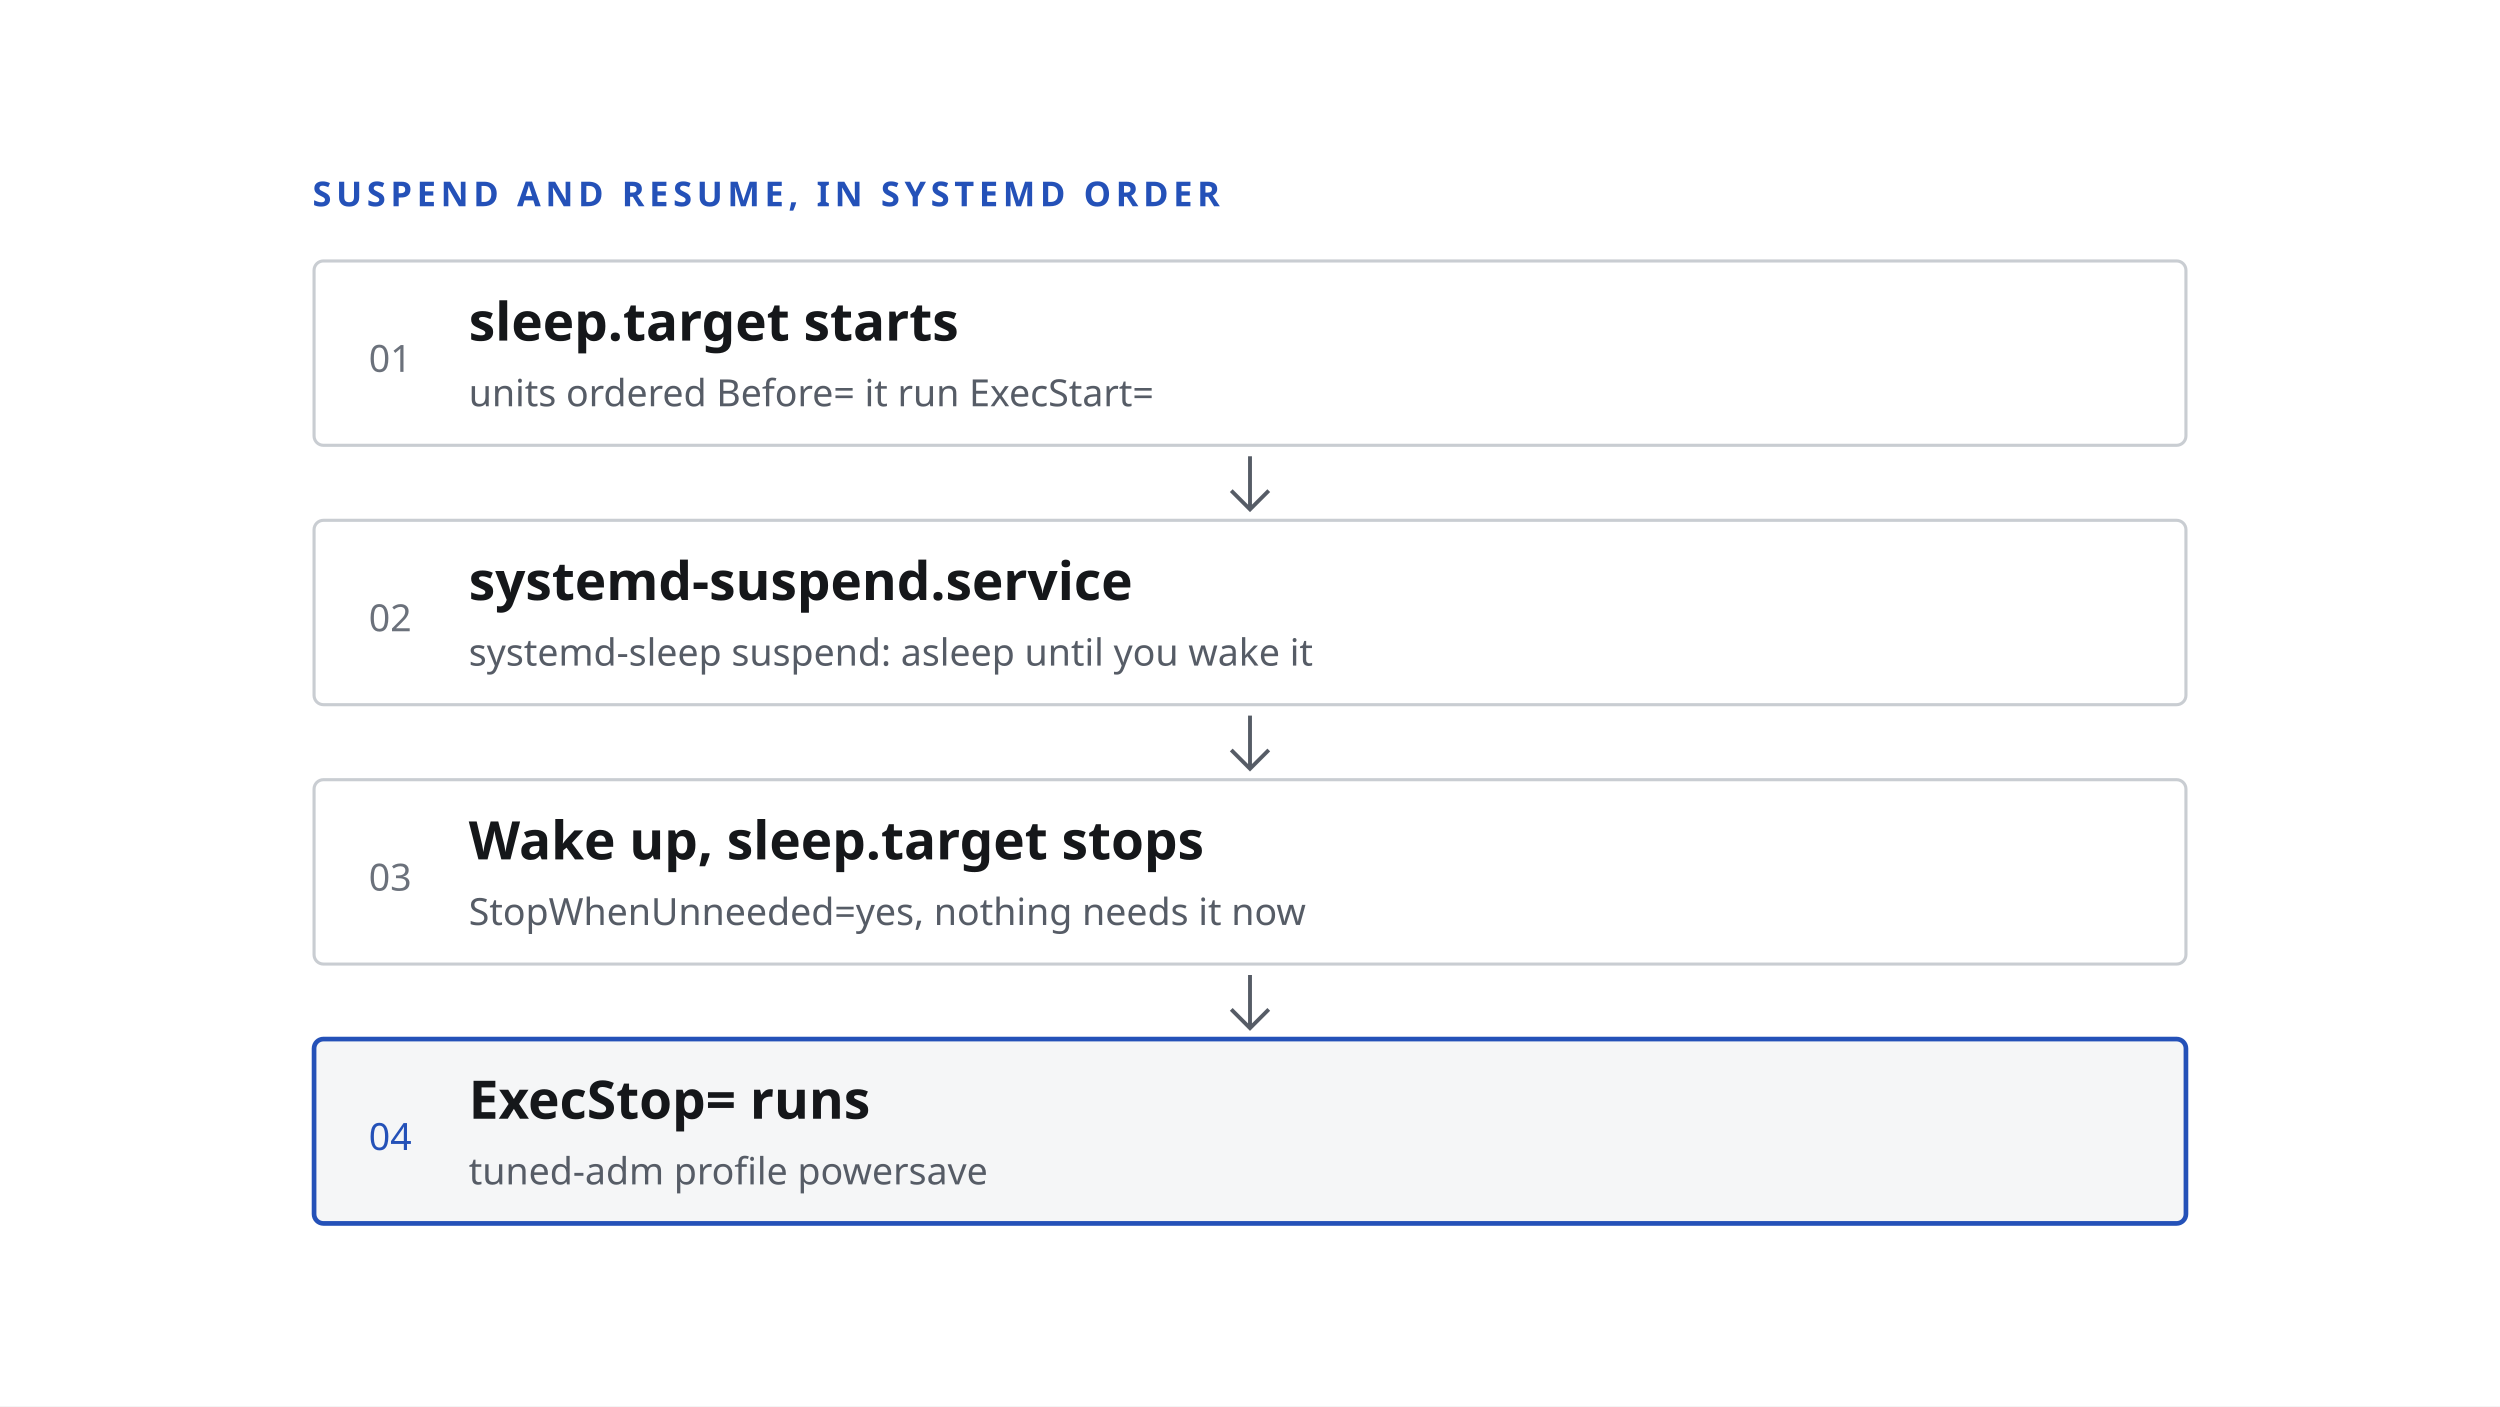
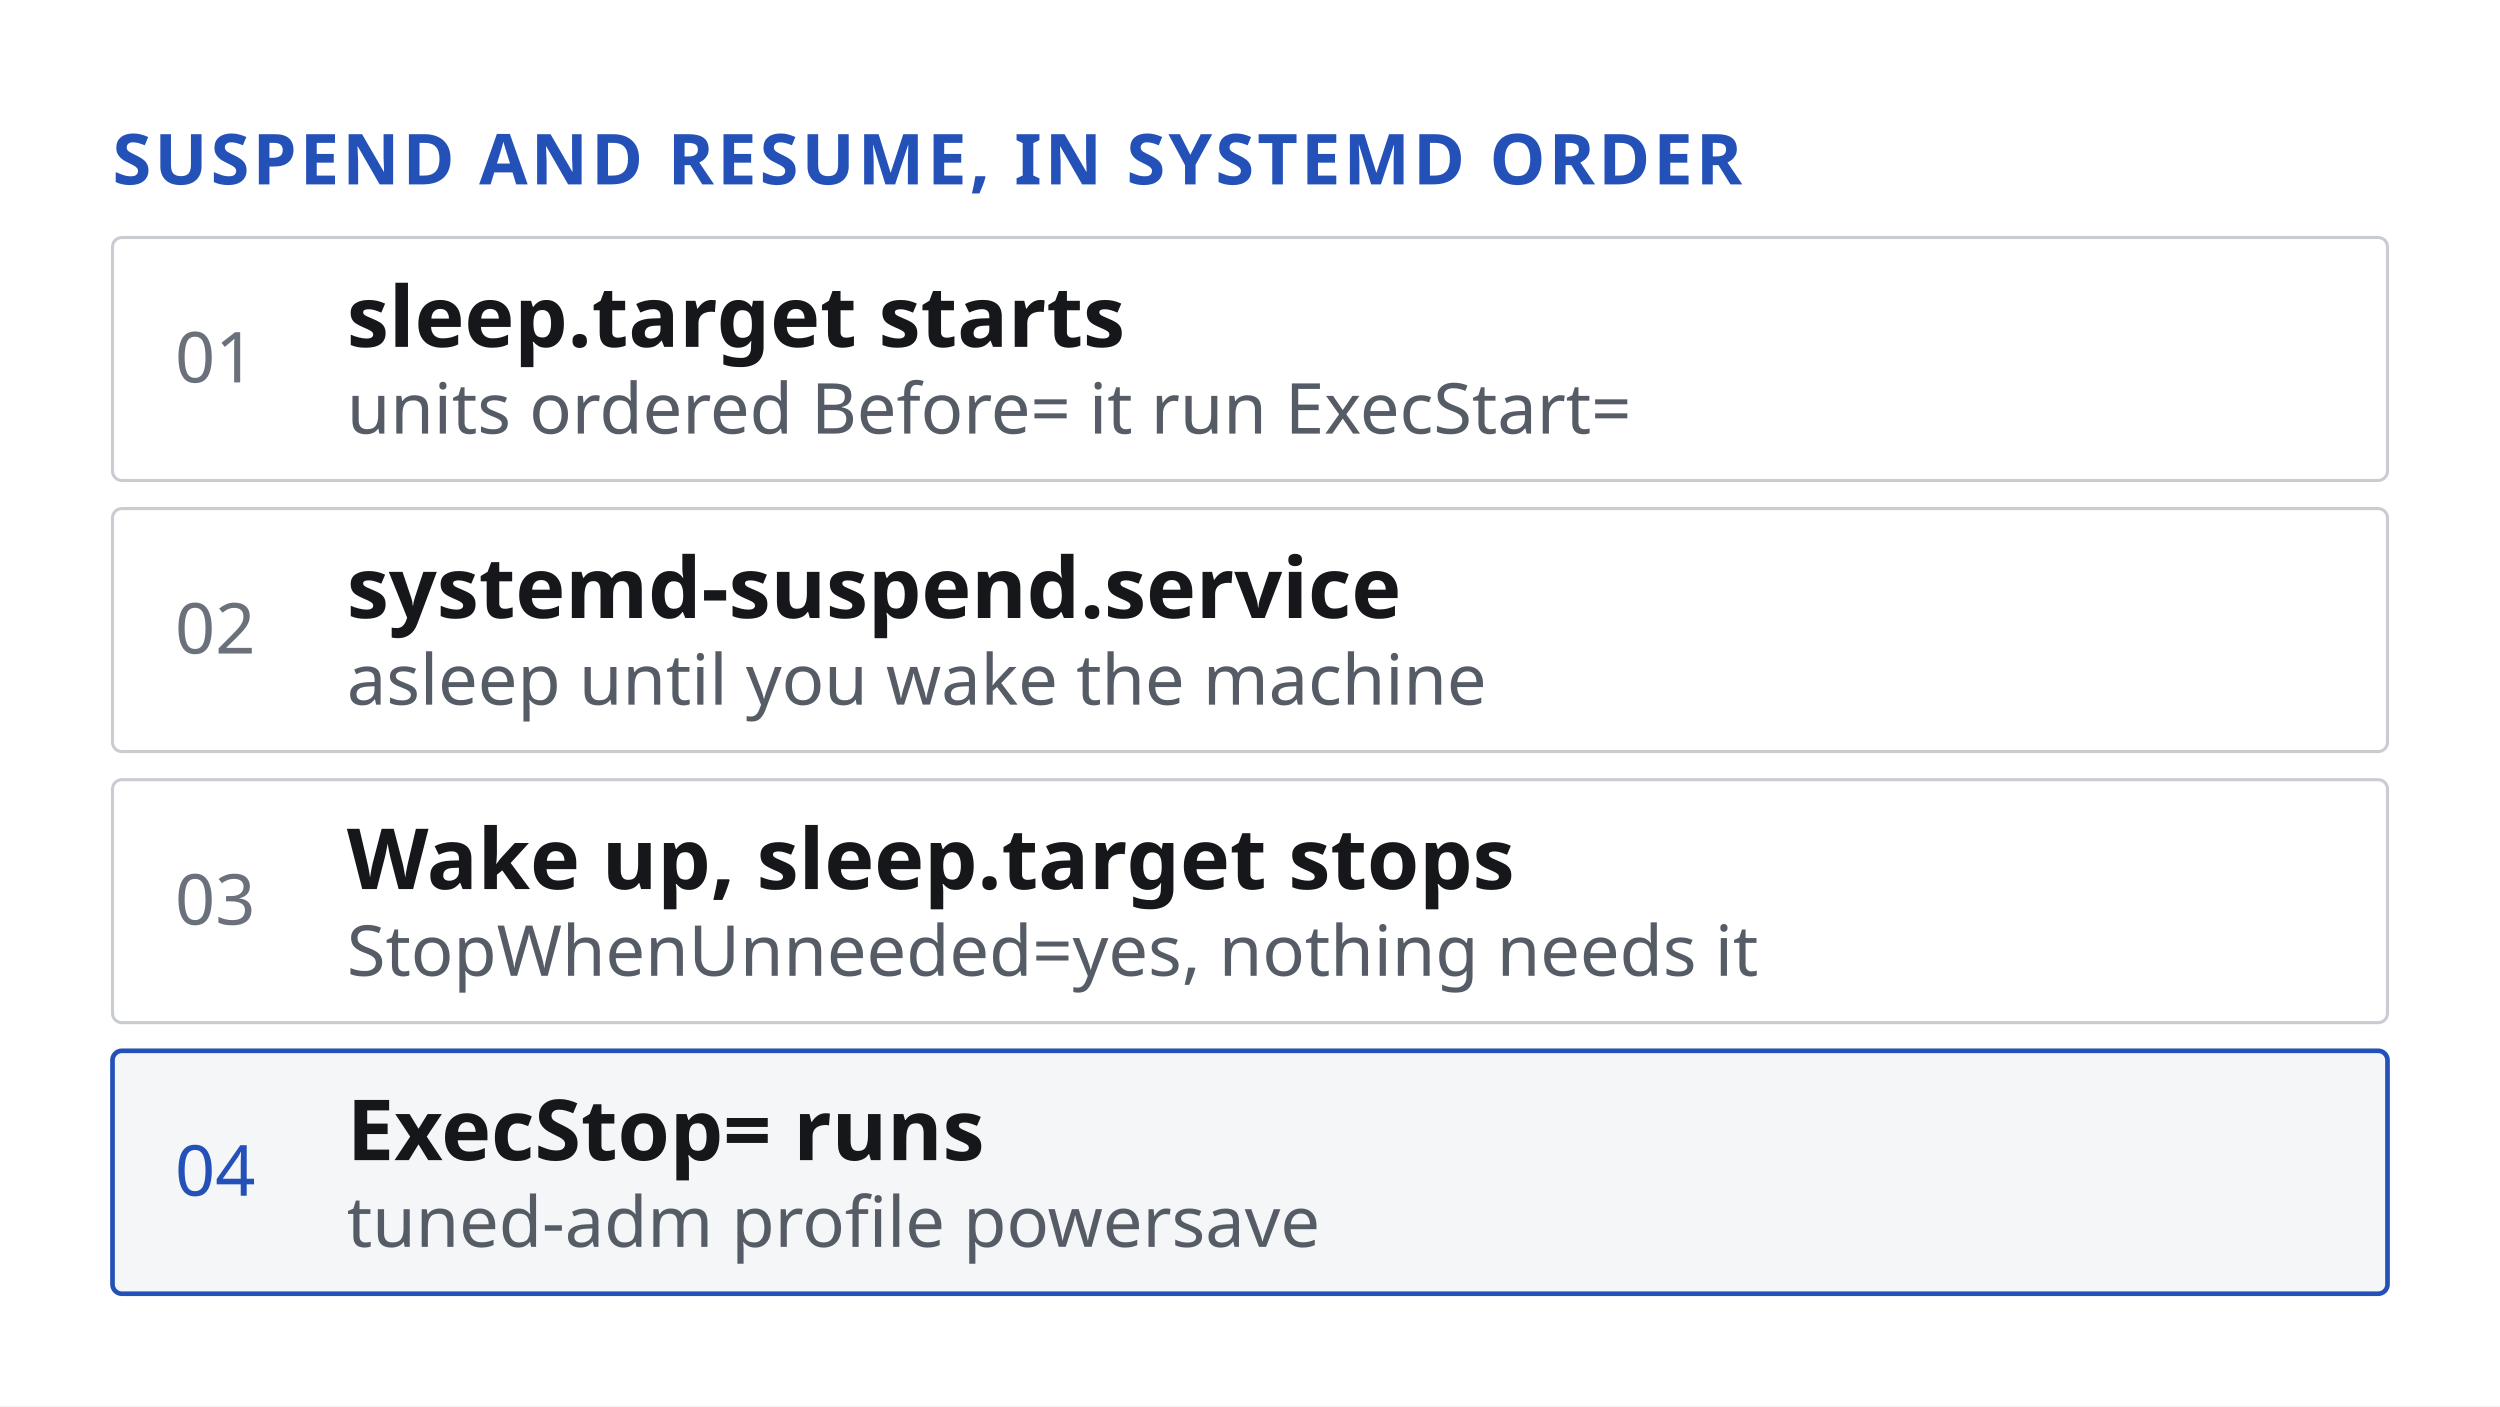
<svg xmlns="http://www.w3.org/2000/svg" width="1600" height="900" viewBox="0 0 1600 900">
-   <style>.s{font-family:"IBM Plex Sans";}.m{font-family:"IBM Plex Mono";}</style>
+   <style>.s{font-family:"IBM Plex Sans";}.m{font-family:"JetBrains Mono";}</style>
  <rect width="1600" height="900" fill="#ffffff" />
-   <g transform="translate(0,-14)">
-     <text class="m" x="200" y="146" font-size="22" font-weight="600" letter-spacing="3" fill="#2451b8">SUSPEND AND RESUME, IN SYSTEMD ORDER</text>
-     <g>
-       <rect x="201" y="181" width="1198" height="118" rx="6" fill="#ffffff" stroke="#c9cdd2" stroke-width="2" />
-       <text class="m" x="236" y="252" font-size="24" fill="#6b717b">01</text>
-       <text class="s" x="300" y="232" font-size="34" font-weight="600" fill="#15171a">sleep.target starts</text>
-       <text class="m" x="300" y="274" font-size="24" fill="#565c66">units ordered Before= it run ExecStart=</text>
-     </g>
-     <path d="M800 306 V340 M788 328 L800 340 L812 328" stroke="#565c66" stroke-width="2.5" fill="none" />
-     <g>
-       <rect x="201" y="347" width="1198" height="118" rx="6" fill="#ffffff" stroke="#c9cdd2" stroke-width="2" />
-       <text class="m" x="236" y="418" font-size="24" fill="#6b717b">02</text>
-       <text class="s" x="300" y="398" font-size="34" font-weight="600" fill="#15171a">systemd-suspend.service</text>
-       <text class="m" x="300" y="440" font-size="24" fill="#565c66">systemd-sleep suspend: asleep until you wake it</text>
-     </g>
-     <path d="M800 472 V506 M788 494 L800 506 L812 494" stroke="#565c66" stroke-width="2.5" fill="none" />
-     <g>
-       <rect x="201" y="513" width="1198" height="118" rx="6" fill="#ffffff" stroke="#c9cdd2" stroke-width="2" />
-       <text class="m" x="236" y="584" font-size="24" fill="#6b717b">03</text>
-       <text class="s" x="300" y="564" font-size="34" font-weight="600" fill="#15171a">Wake up, sleep.target stops</text>
-       <text class="m" x="300" y="606" font-size="24" fill="#565c66">StopWhenUnneeded=yes, nothing needs it now</text>
-     </g>
-     <path d="M800 638 V672 M788 660 L800 672 L812 660" stroke="#565c66" stroke-width="2.5" fill="none" />
-     <g>
-       <rect x="201" y="679" width="1198" height="118" rx="6" fill="#f5f6f7" stroke="#2451b8" stroke-width="3" />
-       <text class="m" x="236" y="750" font-size="24" fill="#2451b8">04</text>
-       <text class="s" x="300" y="730" font-size="34" font-weight="600" fill="#15171a">ExecStop= runs</text>
-       <text class="m" x="300" y="772" font-size="24" fill="#565c66">tuned-adm profile powersave</text>
-     </g>
-   </g>
+   <text class="m" x="72" y="118" font-size="45" font-weight="600" fill="#2451b8" text-anchor="start" letter-spacing="2">SUSPEND AND RESUME, IN SYSTEMD ORDER</text>
+   <rect x="72" y="152.0" width="1456" height="155.5" rx="6" fill="#ffffff" stroke="#c9cdd2" stroke-width="2" />
+   <text class="m" x="112" y="244.75" font-size="45" font-weight="500" fill="#6b717b" text-anchor="start">01</text>
+   <text class="m" x="222" y="222.0" font-size="54" font-weight="600" fill="#15171a" text-anchor="start">sleep.target starts</text>
+   <text class="s" x="222" y="277.5" font-size="45" font-weight="400" fill="#565c66" text-anchor="start">units ordered Before= it run ExecStart=</text>
+   <rect x="72" y="325.5" width="1456" height="155.5" rx="6" fill="#ffffff" stroke="#c9cdd2" stroke-width="2" />
+   <text class="m" x="112" y="418.25" font-size="45" font-weight="500" fill="#6b717b" text-anchor="start">02</text>
+   <text class="m" x="222" y="395.5" font-size="54" font-weight="600" fill="#15171a" text-anchor="start">systemd-suspend.service</text>
+   <text class="s" x="222" y="451.0" font-size="45" font-weight="400" fill="#565c66" text-anchor="start">asleep until you wake the machine</text>
+   <rect x="72" y="499.0" width="1456" height="155.5" rx="6" fill="#ffffff" stroke="#c9cdd2" stroke-width="2" />
+   <text class="m" x="112" y="591.75" font-size="45" font-weight="500" fill="#6b717b" text-anchor="start">03</text>
+   <text class="s" x="222" y="569.0" font-size="54" font-weight="600" fill="#15171a" text-anchor="start">Wake up, sleep.target stops</text>
+   <text class="s" x="222" y="624.5" font-size="45" font-weight="400" fill="#565c66" text-anchor="start">StopWhenUnneeded=yes, nothing needs it</text>
+   <rect x="72" y="672.5" width="1456" height="155.5" rx="6" fill="#f5f6f7" stroke="#2451b8" stroke-width="3" />
+   <text class="m" x="112" y="765.25" font-size="45" font-weight="500" fill="#2451b8" text-anchor="start">04</text>
+   <text class="m" x="222" y="742.5" font-size="54" font-weight="600" fill="#15171a" text-anchor="start">ExecStop= runs</text>
+   <text class="s" x="222" y="798.0" font-size="45" font-weight="400" fill="#565c66" text-anchor="start">tuned-adm profile powersave</text>
</svg>
